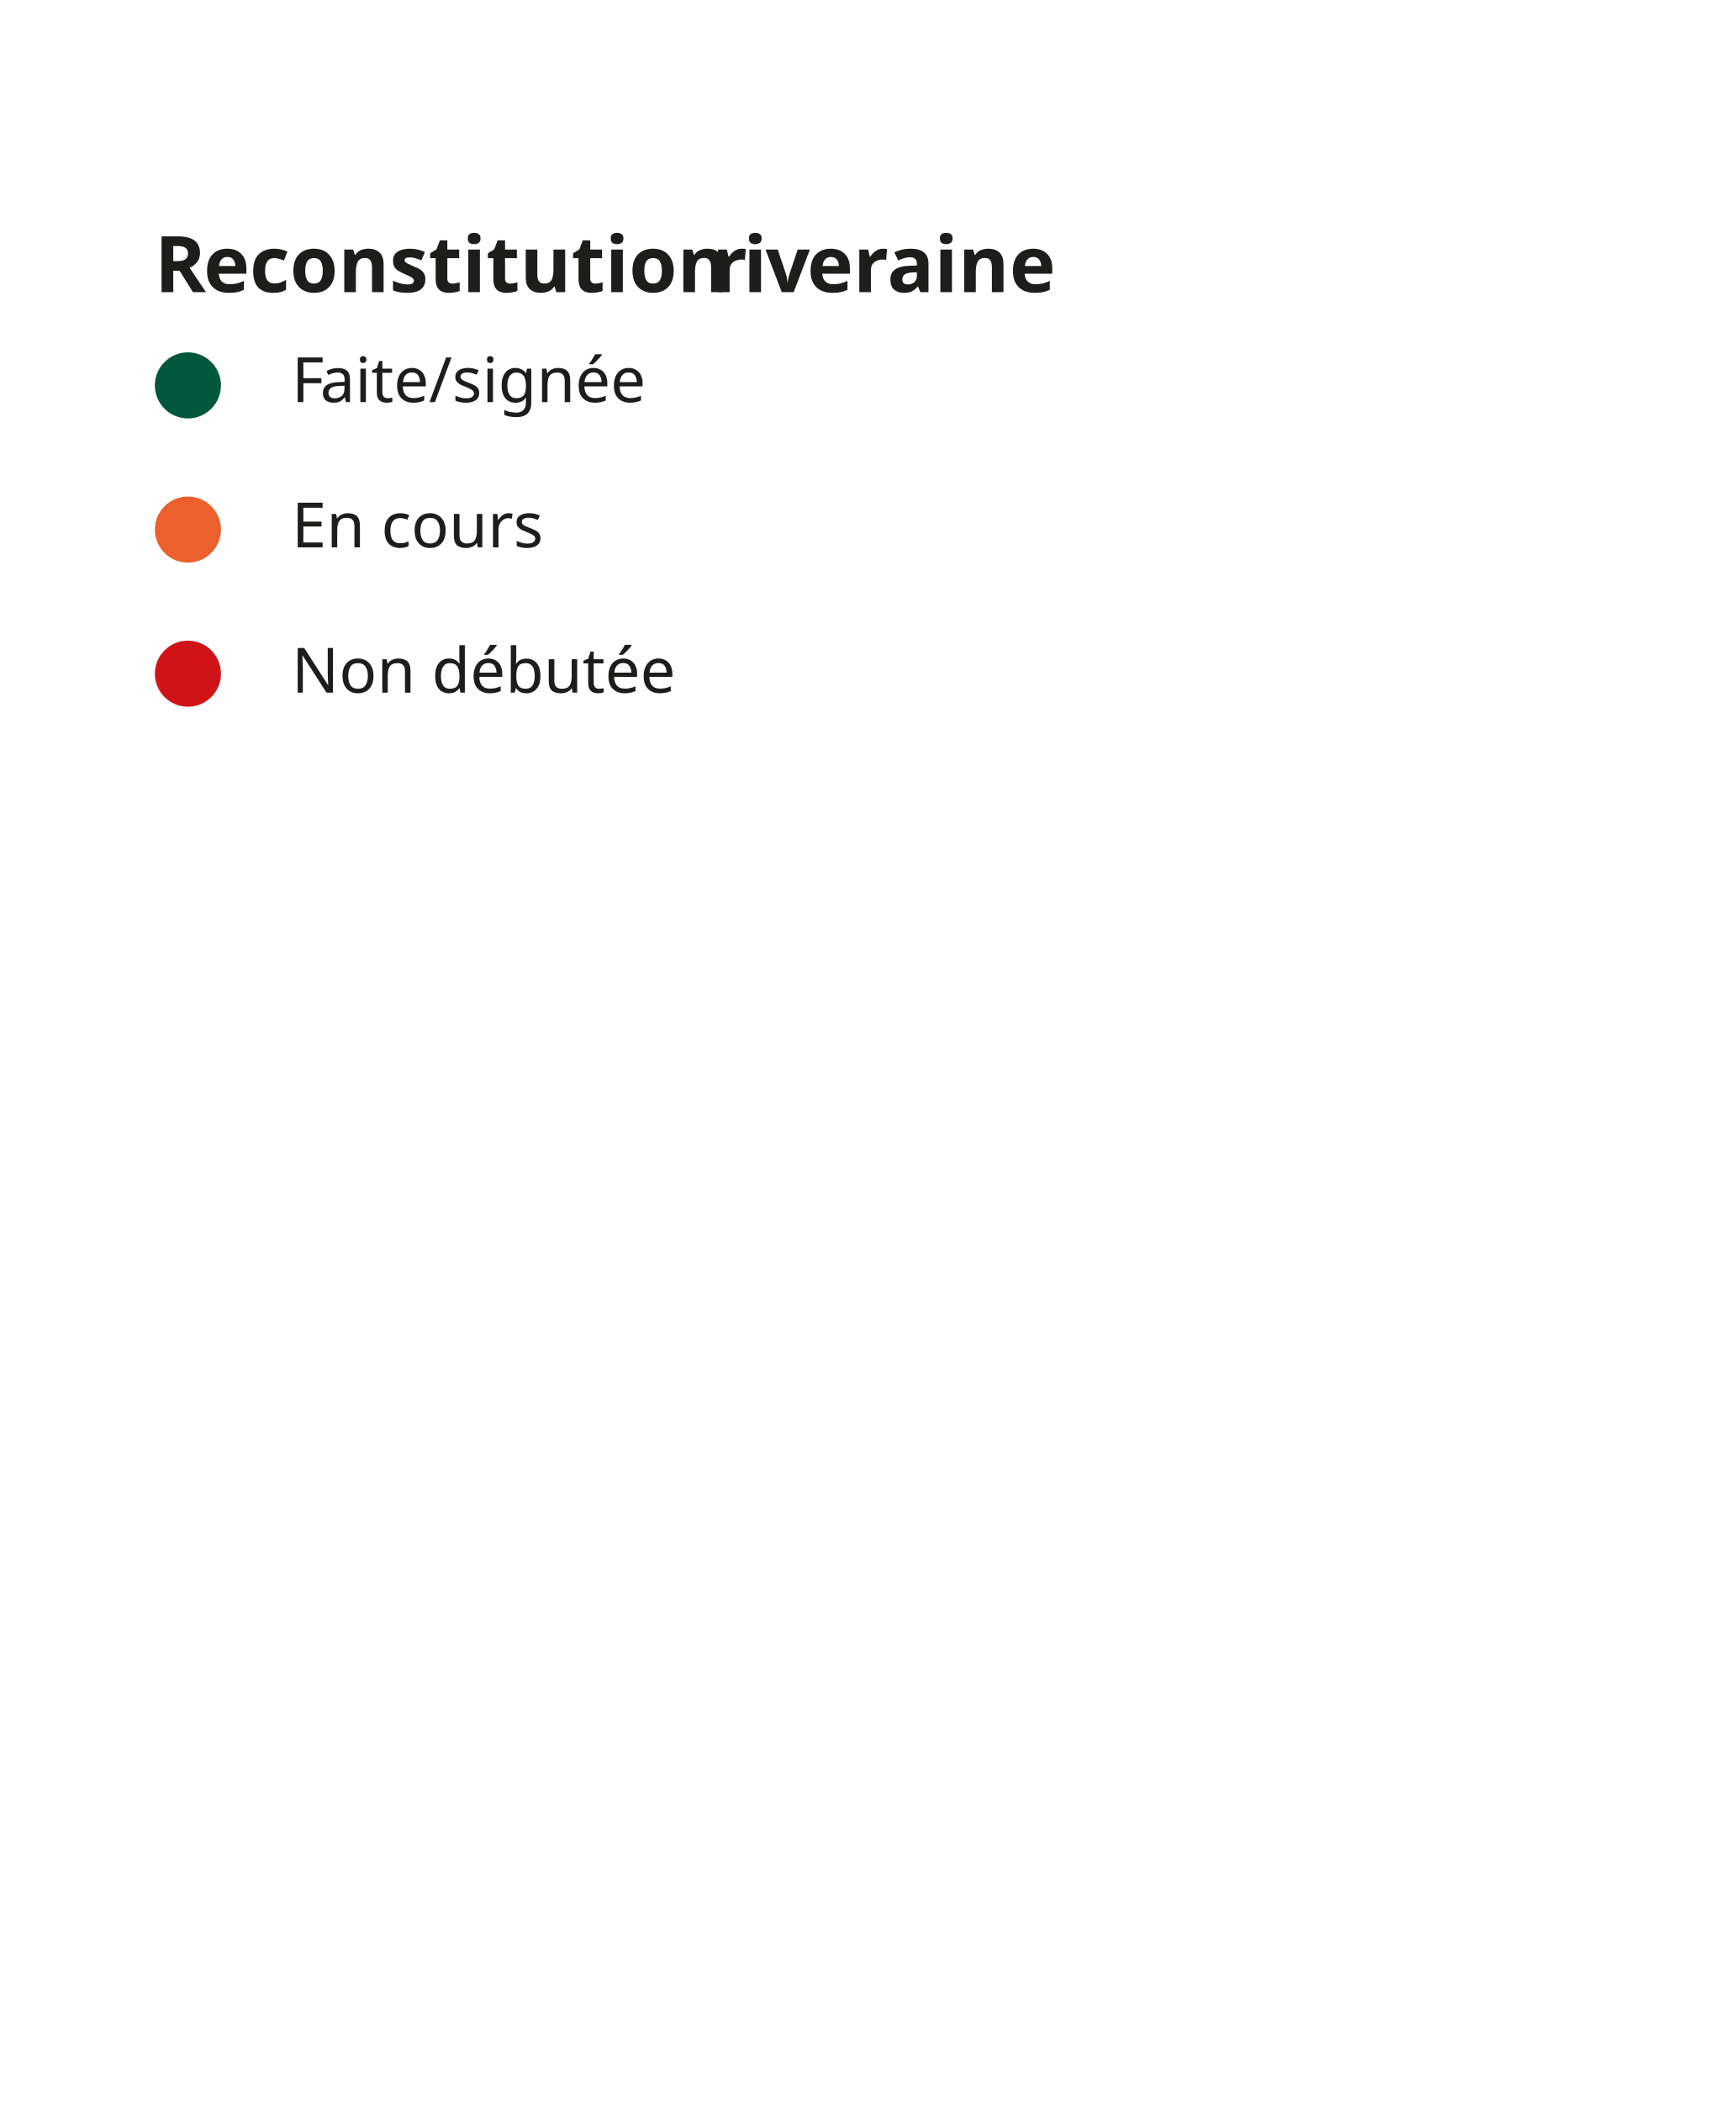
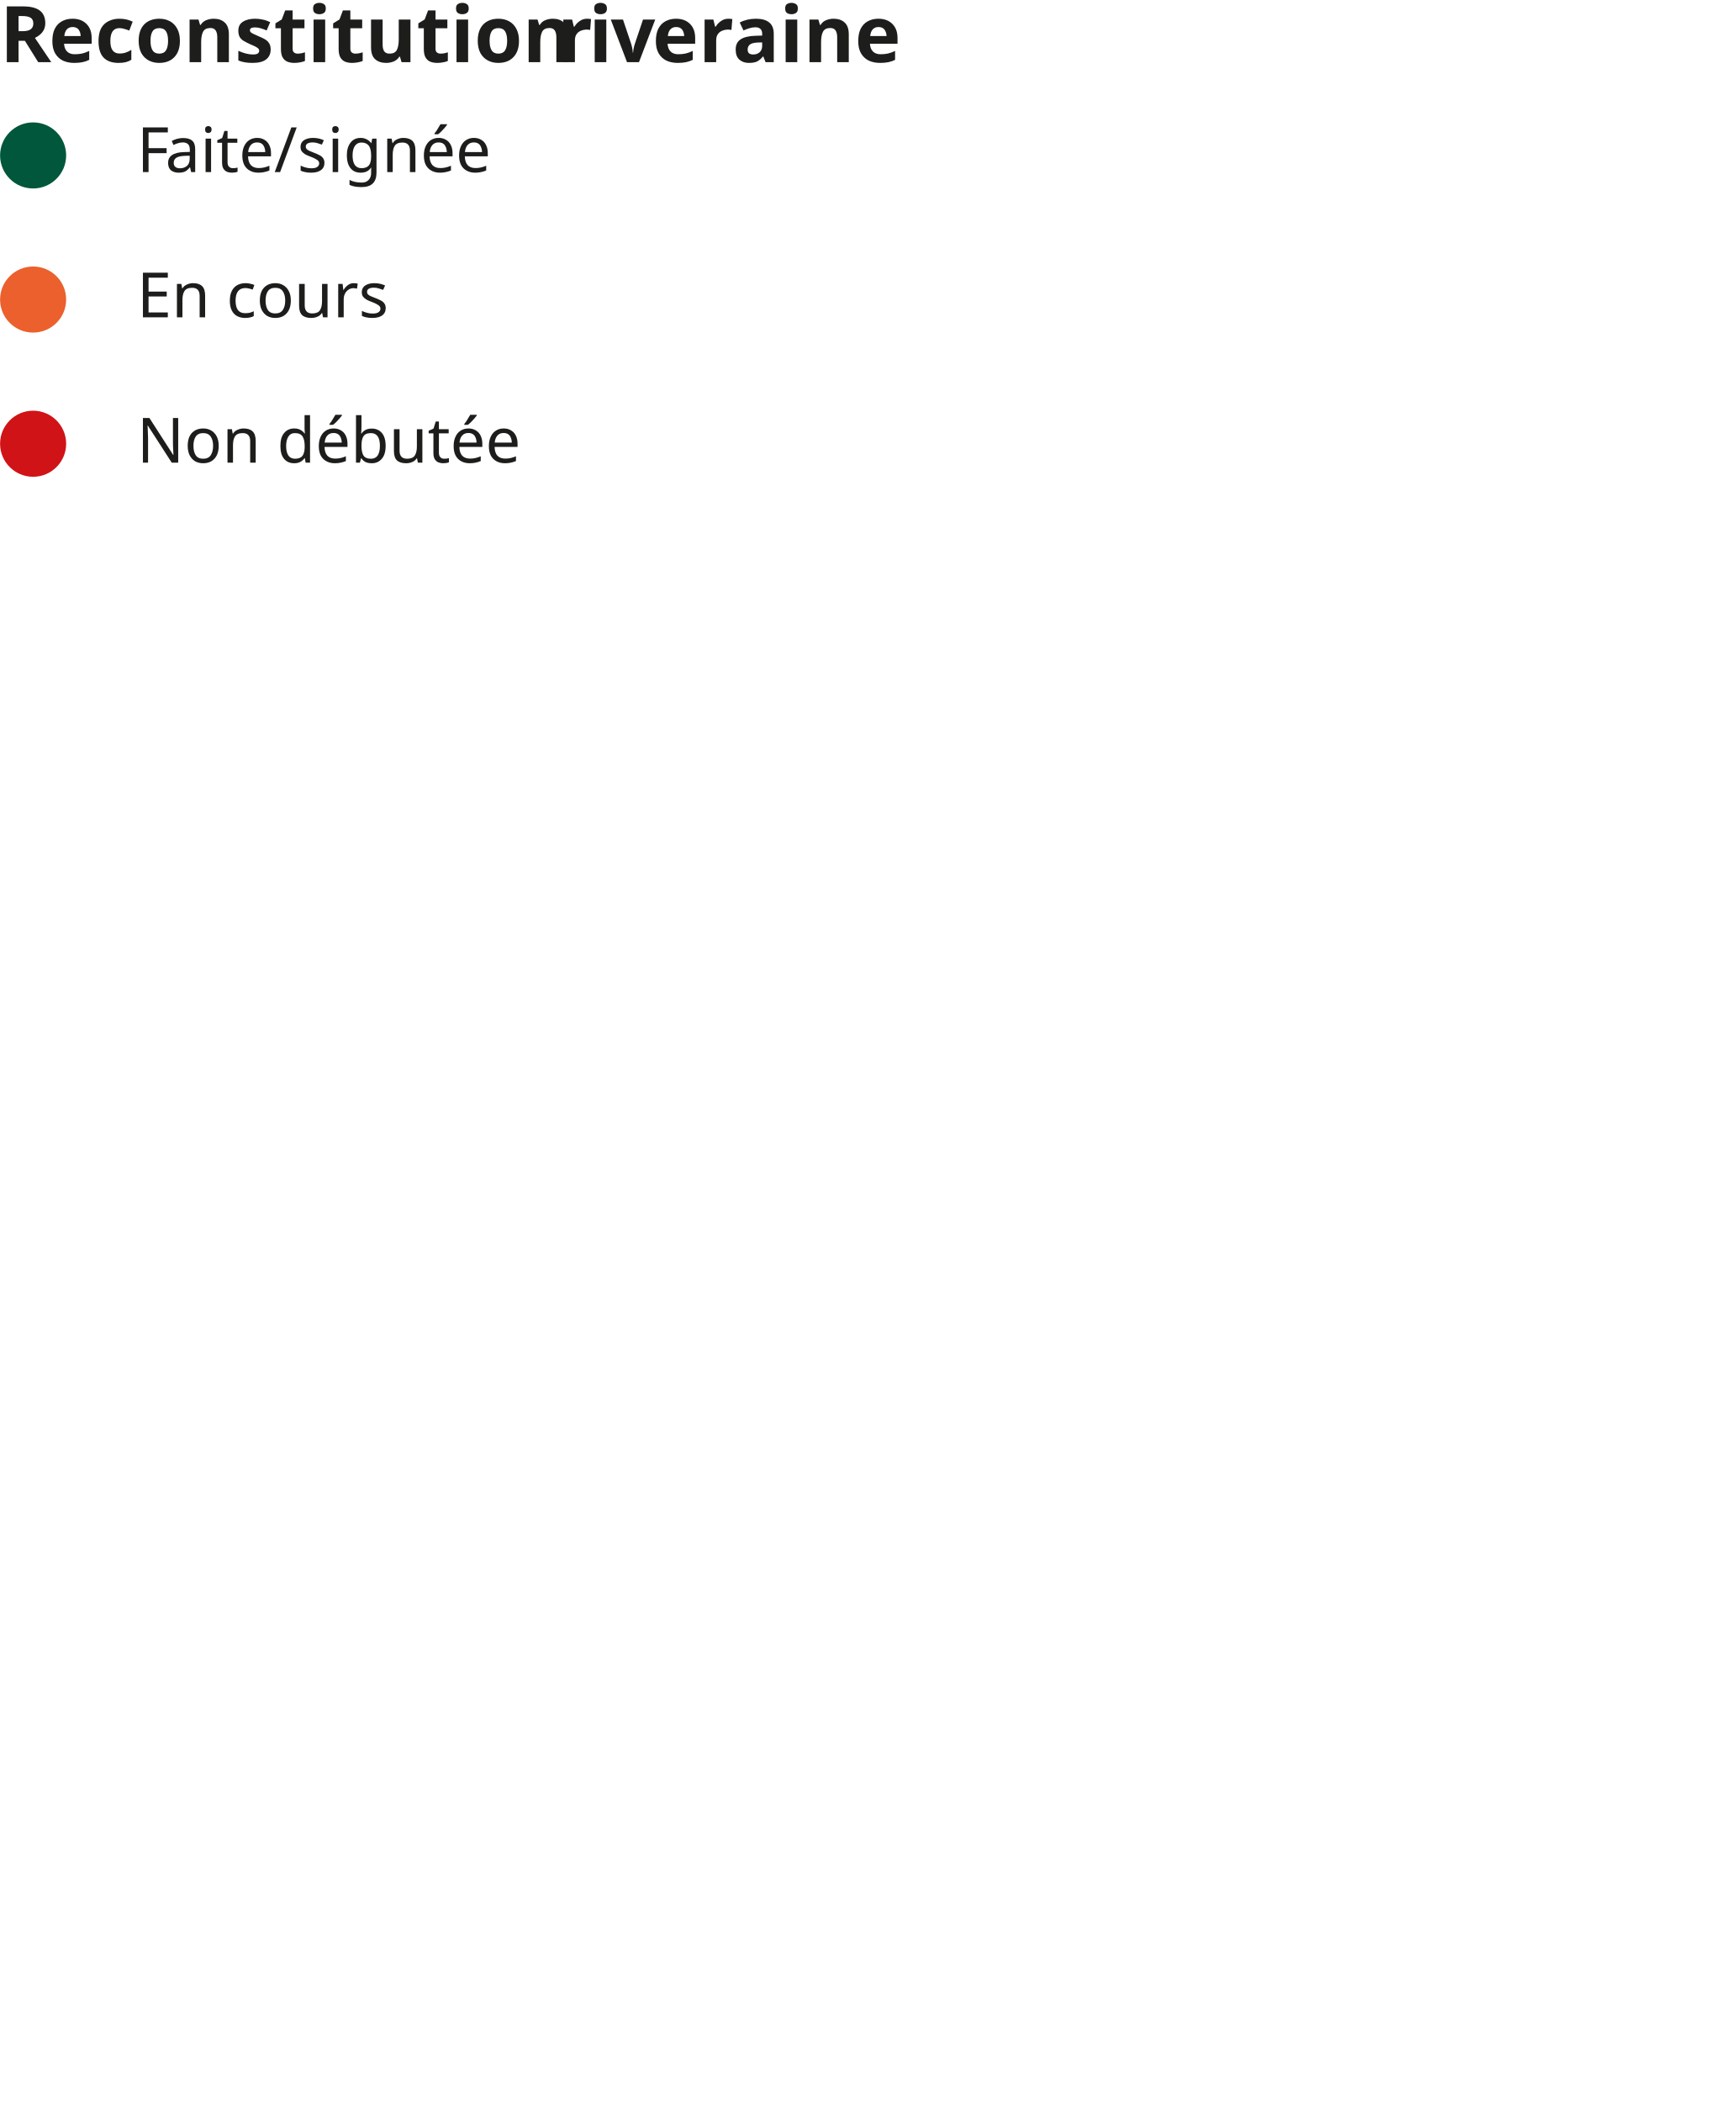
<svg xmlns="http://www.w3.org/2000/svg" id="Calque_1" data-name="Calque 1" viewBox="0 0 222.22 269.11">
  <defs>
    <style>
      .cls-1 {
        font-family: SegoeUI, 'Segoe UI';
        font-size: 8px;
      }

      .cls-1, .cls-2 {
        fill: #1d1d1b;
      }

      .cls-3 {
        letter-spacing: -.02em;
      }

      .cls-4 {
        fill: #00573b;
      }

      .cls-4, .cls-5, .cls-6 {
        stroke-width: 0px;
      }

      .cls-5 {
        fill: #eb602c;
      }

      .cls-7 {
        letter-spacing: -.03em;
      }

      .cls-6 {
        fill: #d01317;
      }

      .cls-8 {
        letter-spacing: 0em;
      }

      .cls-9 {
        letter-spacing: 0em;
      }

      .cls-2 {
        font-family: SegoeUI-Bold, 'Segoe UI';
        font-size: 10px;
        font-weight: 700;
      }
    </style>
  </defs>
-   <text class="cls-2" transform="translate(19.78 37.4)">
+   <text class="cls-2" transform="translate(-.03 7.96)">
    <tspan class="cls-3" x="0" y="0">R</tspan>
    <tspan x="6.28" y="0">econstitution </tspan>
    <tspan class="cls-8" x="71.38" y="0">r</tspan>
    <tspan x="75.4" y="0">i</tspan>
    <tspan class="cls-9" x="78.24" y="0">v</tspan>
    <tspan x="83.56" y="0">eraine</tspan>
  </text>
-   <circle class="cls-4" cx="24.06" cy="49.34" r="4.23" />
-   <circle class="cls-5" cx="24.06" cy="67.8" r="4.23" />
-   <circle class="cls-6" cx="24.06" cy="86.25" r="4.23" />
-   <text class="cls-1" transform="translate(37.34 51.48)">
+   <circle class="cls-4" cx="4.24" cy="19.9" r="4.23" />
+   <circle class="cls-5" cx="4.24" cy="38.35" r="4.23" />
+   <circle class="cls-6" cx="4.24" cy="56.81" r="4.23" />
+   <text class="cls-1" transform="translate(17.52 22.03)">
    <tspan class="cls-7" x="0" y="0">F</tspan>
    <tspan x="3.63" y="0">aite/signée</tspan>
    <tspan x="0" y="18.6">En cours</tspan>
    <tspan x="0" y="37.2">Non débutée</tspan>
  </text>
</svg>
